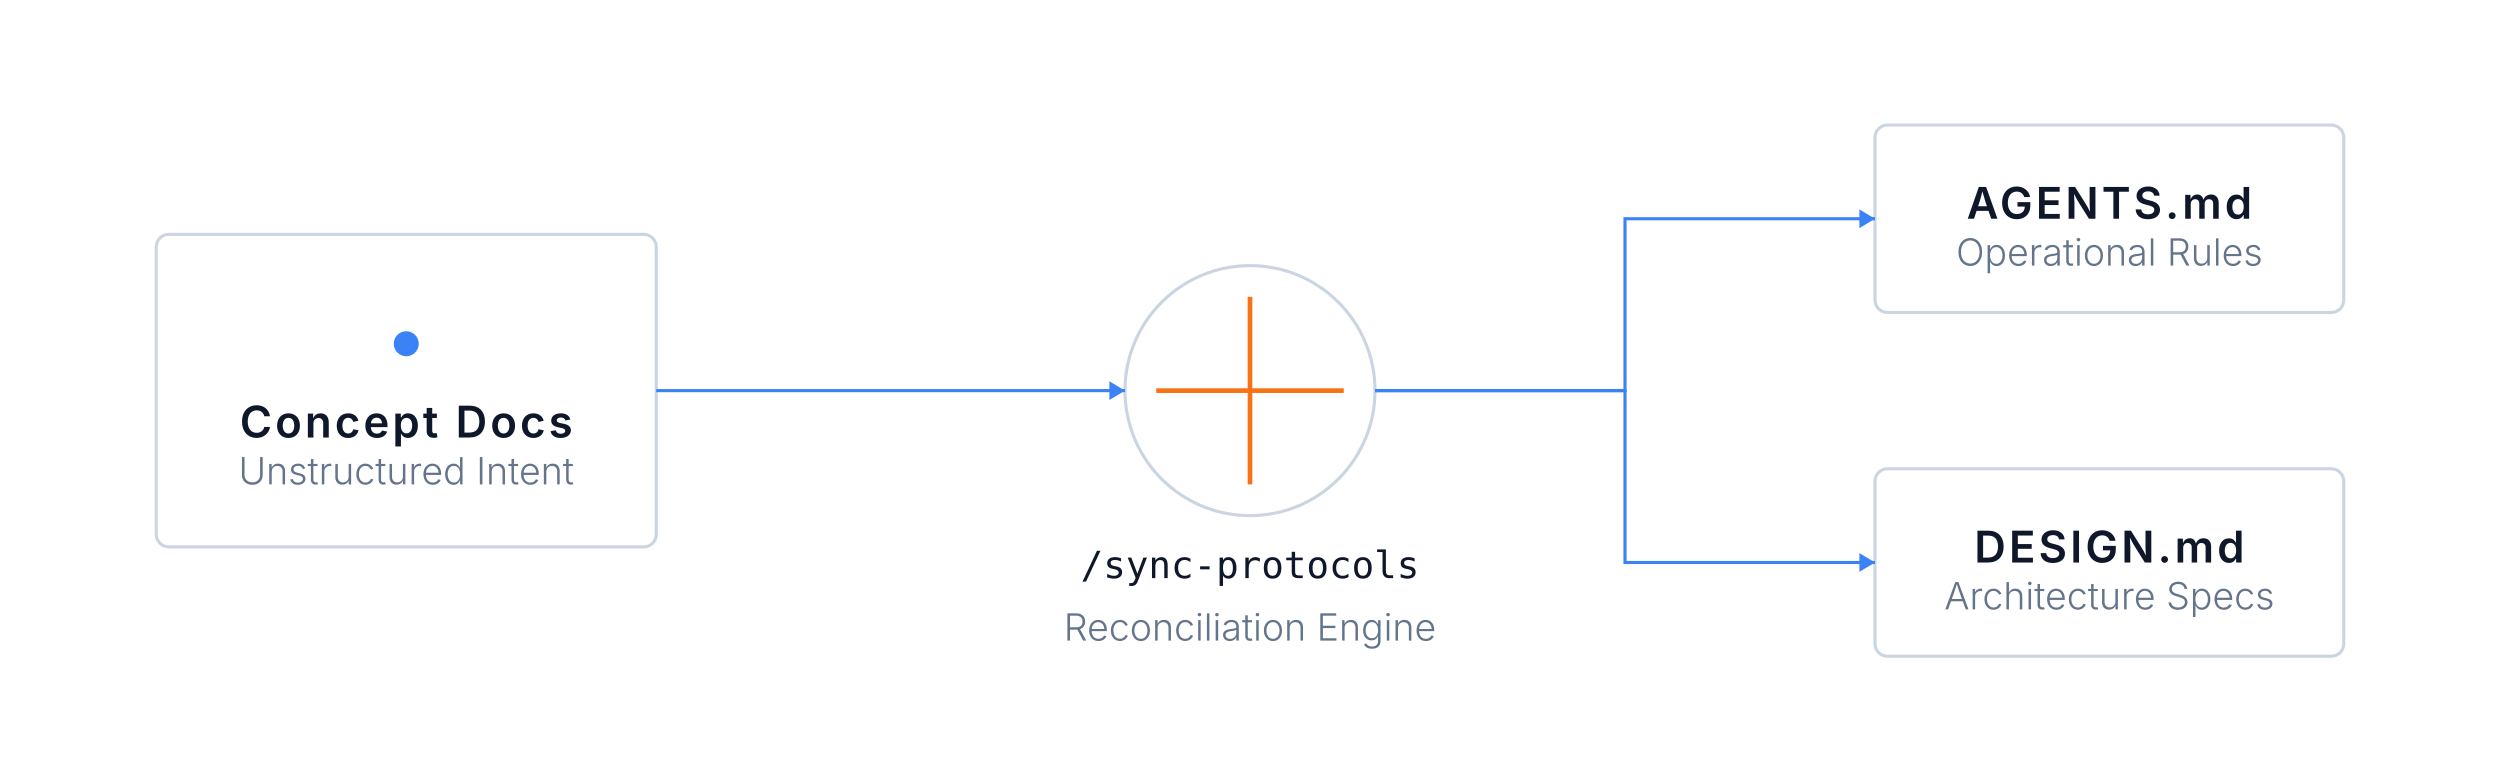
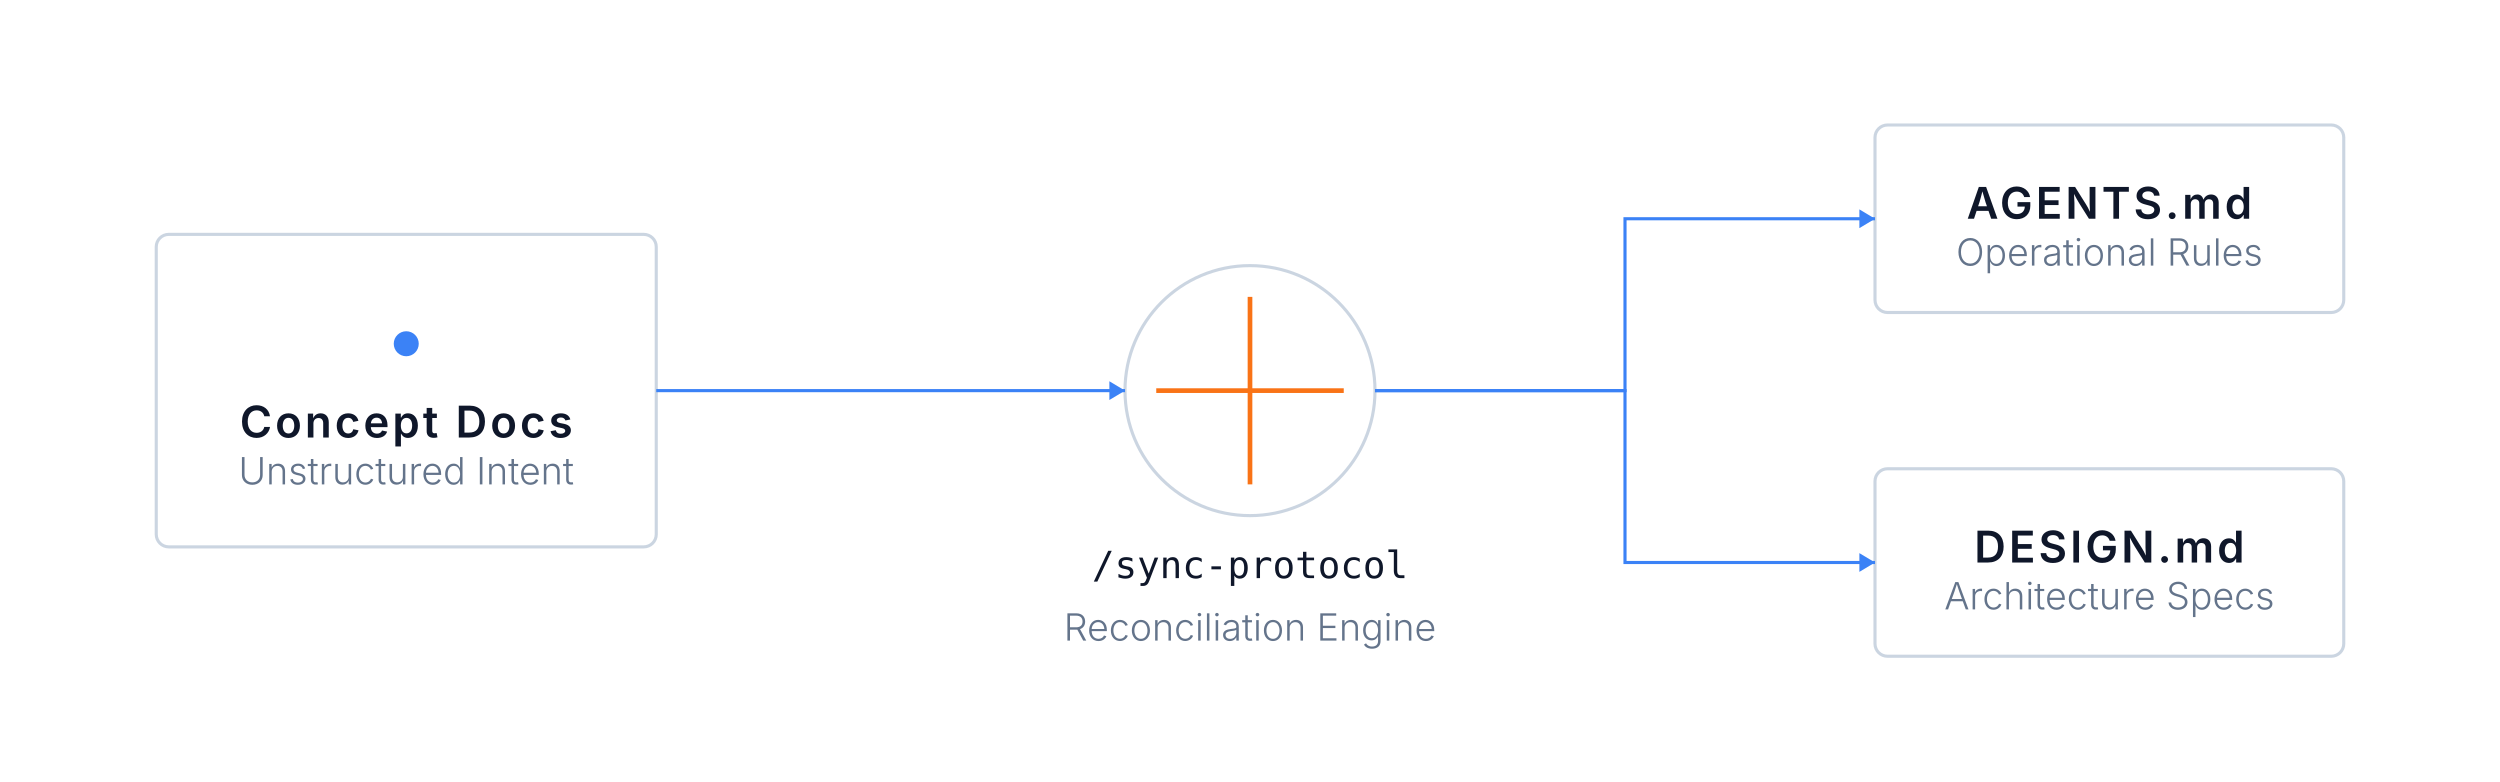
<svg xmlns="http://www.w3.org/2000/svg" viewBox="0 0 800 250" width="100%" height="100%">
  <defs>
    <style>
      .text-title { fill: #0f172a; font-family: system-ui, -apple-system, sans-serif; font-weight: 600; font-size: 14px; letter-spacing: 1px; text-transform: uppercase; }
      .text-desc { fill: #64748b; font-family: system-ui, -apple-system, sans-serif; font-weight: 300; font-size: 12px; }
      .text-code { fill: #0f172a; font-family: ui-monospace, SFMono-Regular, Menlo, Monaco, Consolas, monospace; font-size: 12px; }
      .line { stroke: #3b82f6; stroke-width: 1; fill: none; }
      .accent { stroke: #f97316; stroke-width: 1.5; fill: none; }
      .node { fill: none; stroke: #cbd5e1; stroke-width: 1; }
      .dot { fill: #3b82f6; }
      @media (prefers-color-scheme: dark) {
        .text-title { fill: #f8fafc; }
        .text-desc { fill: #94a3b8; }
        .text-code { fill: #f8fafc; }
        .line { stroke: #60a5fa; }
        .accent { stroke: #fb923c; }
        .node { stroke: #334155; }
        .dot { fill: #60a5fa; }
      }
    </style>
  </defs>
  <rect class="node" x="50" y="75" width="160" height="100" rx="4" />
  <circle class="dot" cx="130" cy="110" r="4" />
  <text class="text-title" x="130" y="140" text-anchor="middle">Concept Docs</text>
  <text class="text-desc" x="130" y="155" text-anchor="middle">Unstructured Intent</text>
  <path class="accent" d="M 370 125 L 430 125 M 400 95 L 400 155" />
  <circle class="node" cx="400" cy="125" r="40" />
-   <text class="text-code" x="400" y="185" text-anchor="middle">/sync-protocols</text>
+   <text class="text-code" x="400" y="185" text-anchor="middle">/sync-protocol</text>
  <text class="text-desc" x="400" y="205" text-anchor="middle">Reconciliation Engine</text>
  <rect class="node" x="600" y="40" width="150" height="60" rx="4" />
  <text class="text-title" x="675" y="70" text-anchor="middle">AGENTS.md</text>
  <text class="text-desc" x="675" y="85" text-anchor="middle">Operational Rules</text>
  <rect class="node" x="600" y="150" width="150" height="60" rx="4" />
  <text class="text-title" x="675" y="180" text-anchor="middle">DESIGN.md</text>
  <text class="text-desc" x="675" y="195" text-anchor="middle">Architecture Specs</text>
  <path class="line" d="M 210 125 L 360 125" />
  <polygon fill="#3b82f6" points="355,122 360,125 355,128" />
  <path class="line" d="M 440 125 L 520 125 L 520 70 L 600 70" />
  <polygon fill="#3b82f6" points="595,67 600,70 595,73" />
  <path class="line" d="M 440 125 L 520 125 L 520 180 L 600 180" />
  <polygon fill="#3b82f6" points="595,177 600,180 595,183" />
</svg>
